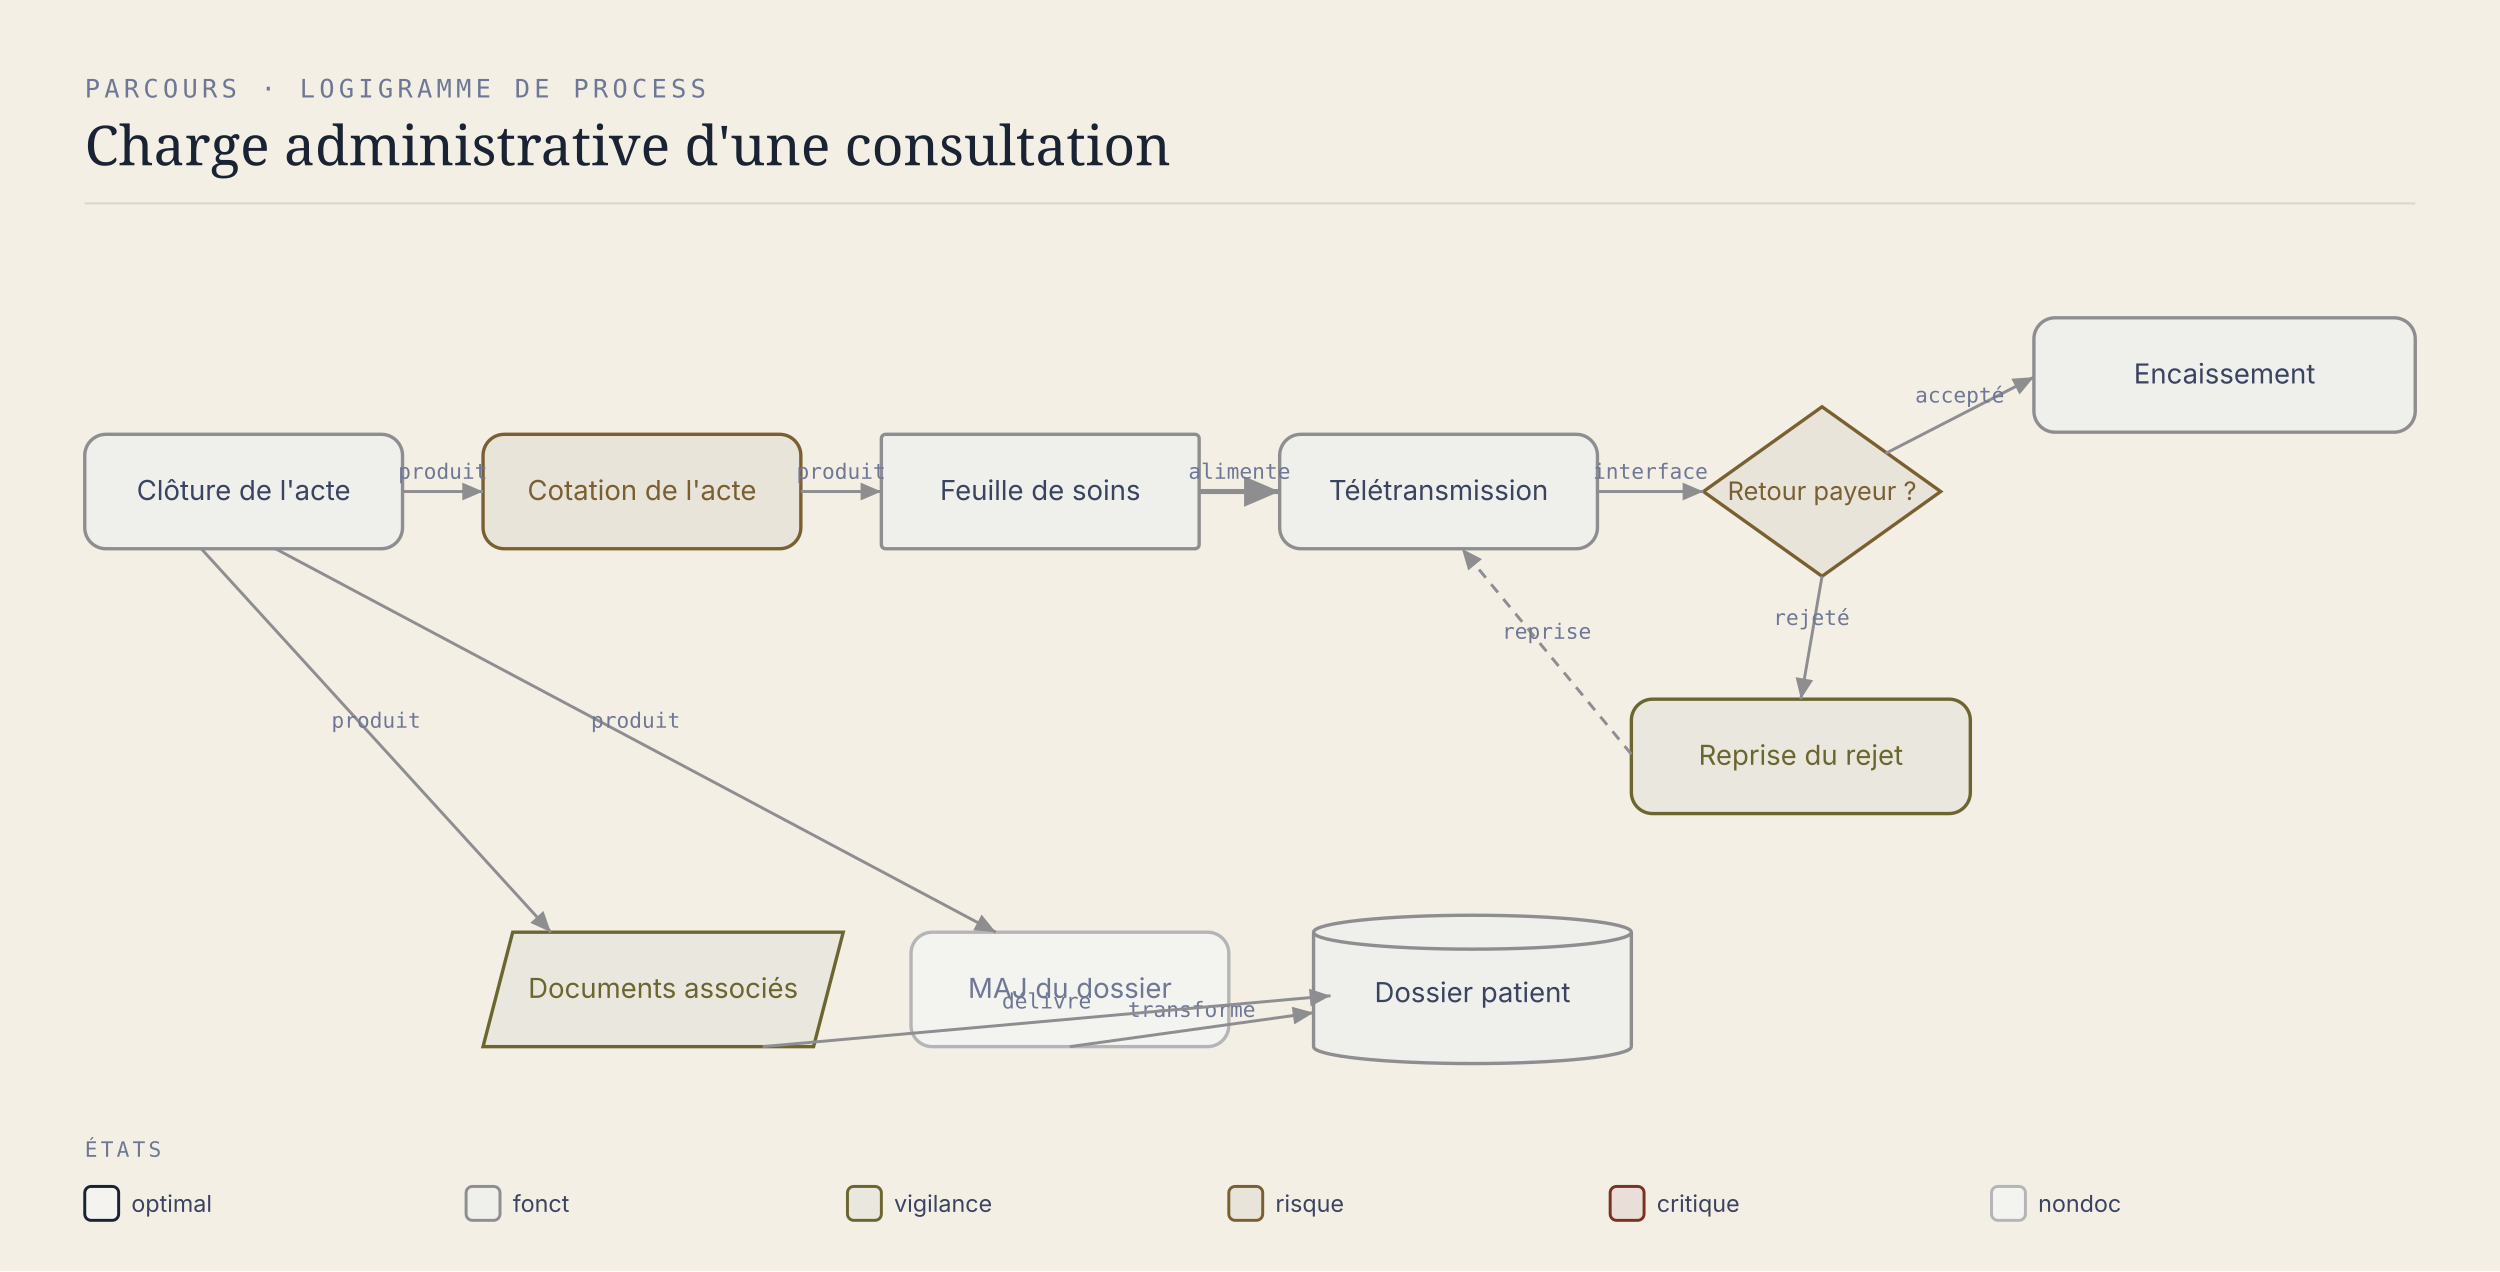
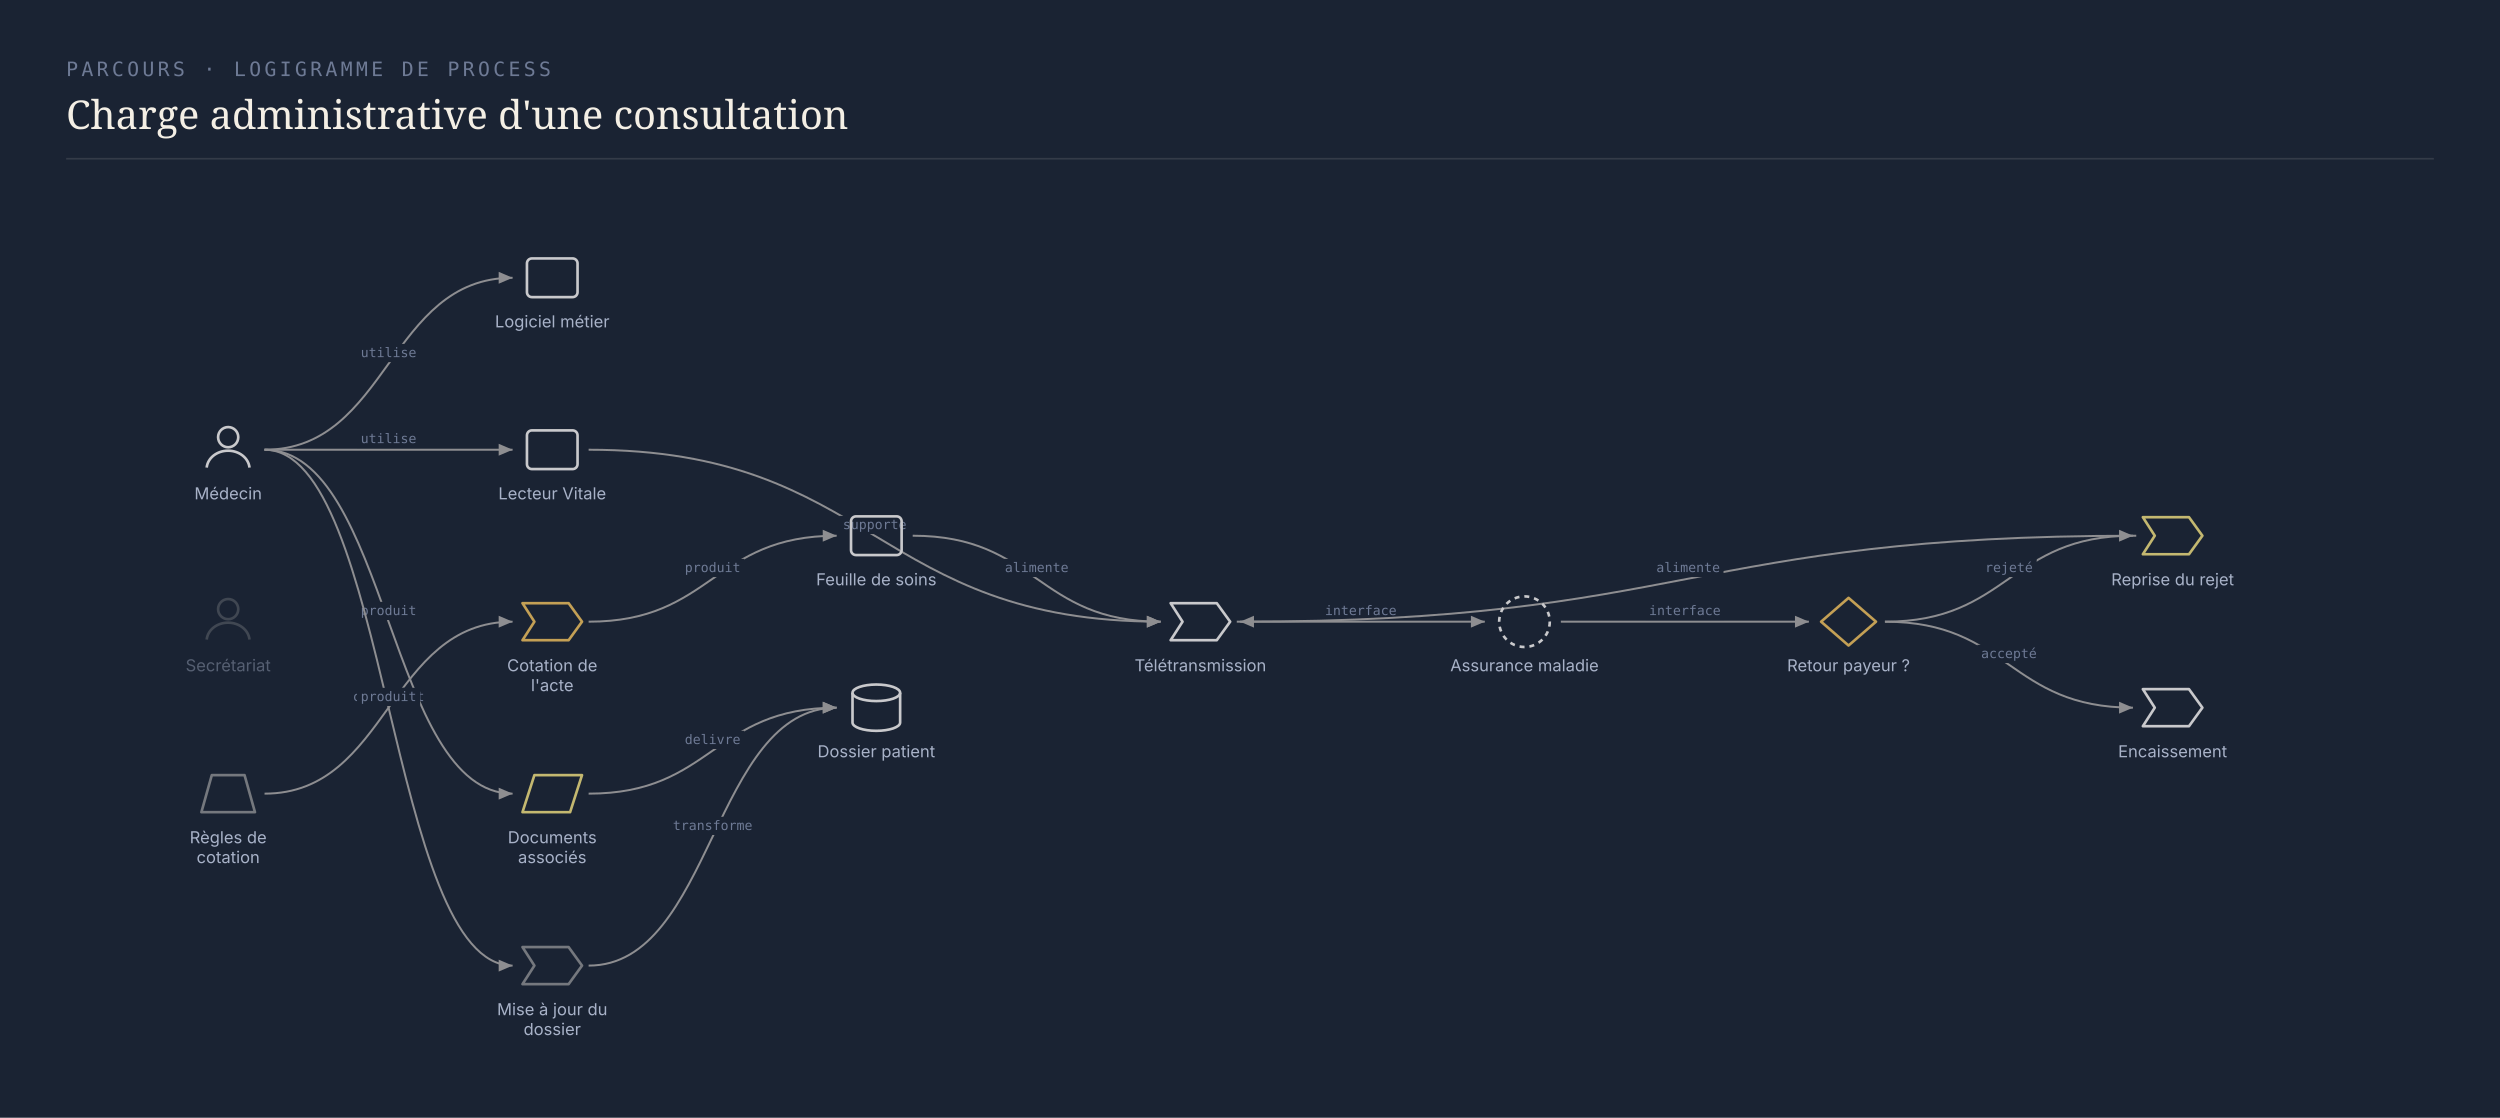
- <svg xmlns="http://www.w3.org/2000/svg" viewBox="0 0 1180 600" font-family="Onest, sans-serif">
-   <rect width="1180" height="600" fill="#F4EFE5" />
-   <text x="40" y="46" font-family="IBM Plex Mono, monospace" font-size="12" letter-spacing="2" fill="#6E7795">PARCOURS · LOGIGRAMME DE PROCESS</text>
-   <text x="40" y="78" font-family="Lora, Georgia, serif" font-size="26" fill="#1A2333">Charge administrative d'une consultation</text>
-   <line x1="40" y1="96" x2="1140" y2="96" stroke="rgba(26,35,51,0.12)" stroke-width="1" />
+ <svg xmlns="http://www.w3.org/2000/svg" viewBox="0 0 1512 676" font-family="Onest, -apple-system, sans-serif">
  <defs>
-     <marker id="ah" markerWidth="9" markerHeight="9" refX="7" refY="3" orient="auto">
+     <marker id="lah" markerWidth="9" markerHeight="9" refX="7" refY="3" orient="auto">
      <path d="M0,0 L7,3 L0,6 Z" fill="#8E8E91" />
    </marker>
  </defs>
-   <rect x="40" y="205" width="150" height="54" rx="10" fill="#EFEFEC" stroke="#8E8E91" stroke-width="1.6" />
-   <text x="115.0" y="236.0" text-anchor="middle" font-family="Onest, -apple-system, sans-serif" font-size="13" fill="#3A4360">Clôture de l'acte</text>
-   <rect x="228" y="205" width="150" height="54" rx="10" fill="#E9E4DA" stroke="#7A6030" stroke-width="1.6" />
-   <text x="303.0" y="236.0" text-anchor="middle" font-family="Onest, -apple-system, sans-serif" font-size="13" fill="#7A6030">Cotation de l'acte</text>
-   <rect x="416" y="205" width="150" height="54" rx="2" fill="#EFEFEC" stroke="#8E8E91" stroke-width="1.6" />
-   <text x="491.0" y="236.0" text-anchor="middle" font-family="Onest, -apple-system, sans-serif" font-size="13" fill="#3A4360">Feuille de soins</text>
-   <rect x="604" y="205" width="150" height="54" rx="10" fill="#EFEFEC" stroke="#8E8E91" stroke-width="1.6" />
-   <text x="679.0" y="236.0" text-anchor="middle" font-family="Onest, -apple-system, sans-serif" font-size="13" fill="#3A4360">Télétransmission</text>
-   <polygon points="860,192.0 916.0,232.0 860,272.0 804.0,232.0" fill="#E9E4DA" stroke="#7A6030" stroke-width="1.6" />
-   <text x="860" y="236.0" text-anchor="middle" font-family="Onest, -apple-system, sans-serif" font-size="12" fill="#7A6030">Retour payeur ?</text>
-   <rect x="960" y="150" width="180" height="54" rx="10" fill="#EFEFEC" stroke="#8E8E91" stroke-width="1.6" />
-   <text x="1050.0" y="181.0" text-anchor="middle" font-family="Onest, -apple-system, sans-serif" font-size="13" fill="#3A4360">Encaissement</text>
-   <rect x="770" y="330" width="160" height="54" rx="10" fill="#EAE8DE" stroke="#6B6630" stroke-width="1.6" />
-   <text x="850.0" y="361.0" text-anchor="middle" font-family="Onest, -apple-system, sans-serif" font-size="13" fill="#6B6630">Reprise du rejet</text>
-   <polygon points="242,440 398,440 384,494 228,494" fill="#EAE8DE" stroke="#6B6630" stroke-width="1.6" />
-   <text x="313.0" y="471.0" text-anchor="middle" font-family="Onest, -apple-system, sans-serif" font-size="13" fill="#6B6630">Documents associés</text>
-   <rect x="430" y="440" width="150" height="54" rx="10" fill="#F3F3EF" stroke="#B5B5B8" stroke-width="1.6" />
-   <text x="505.0" y="471.0" text-anchor="middle" font-family="Onest, -apple-system, sans-serif" font-size="13" fill="#6E7795">MAJ du dossier</text>
-   <path d="M620,440 a75.0,8 0 0 1 150,0 v54 a75.0,8 0 0 1 -150,0 Z" fill="#EFEFEC" stroke="#8E8E91" stroke-width="1.6" />
-   <path d="M620,440 a75.0,8 0 0 0 150,0" fill="none" stroke="#8E8E91" stroke-width="1.6" />
-   <text x="695.0" y="473.0" text-anchor="middle" font-family="Onest, -apple-system, sans-serif" font-size="13" fill="#3A4360">Dossier patient</text>
-   <line x1="190" y1="232.0" x2="228" y2="232.0" stroke="#8E8E91" stroke-width="1.4" marker-end="url(#ah)" />
-   <text x="209.0" y="226.0" text-anchor="middle" font-family="IBM Plex Mono, monospace" font-size="10" fill="#6E7795">produit</text>
-   <line x1="378" y1="232.0" x2="416" y2="232.0" stroke="#8E8E91" stroke-width="1.4" marker-end="url(#ah)" />
-   <text x="397.0" y="226.0" text-anchor="middle" font-family="IBM Plex Mono, monospace" font-size="10" fill="#6E7795">produit</text>
-   <line x1="566" y1="232.0" x2="604" y2="232.0" stroke="#8E8E91" stroke-width="2.4" marker-end="url(#ah)" />
-   <text x="585.0" y="226.0" text-anchor="middle" font-family="IBM Plex Mono, monospace" font-size="10" fill="#6E7795">alimente</text>
-   <line x1="754" y1="232.0" x2="804" y2="232.0" stroke="#8E8E91" stroke-width="1.4" marker-end="url(#ah)" />
-   <text x="779.0" y="226.0" text-anchor="middle" font-family="IBM Plex Mono, monospace" font-size="10" fill="#6E7795">interface</text>
-   <line x1="890" y1="214.0" x2="960" y2="178" stroke="#8E8E91" stroke-width="1.4" marker-end="url(#ah)" />
-   <text x="925.0" y="190.0" text-anchor="middle" font-family="IBM Plex Mono, monospace" font-size="10" fill="#6E7795">accepté</text>
-   <line x1="860" y1="272.0" x2="850" y2="330" stroke="#8E8E91" stroke-width="1.4" marker-end="url(#ah)" />
-   <text x="855.0" y="295.0" text-anchor="middle" font-family="IBM Plex Mono, monospace" font-size="10" fill="#6E7795">rejeté</text>
-   <line x1="770" y1="356" x2="690" y2="259" stroke="#8E8E91" stroke-width="1.4" marker-end="url(#ah)" stroke-dasharray="5 4" />
-   <text x="730.0" y="301.5" text-anchor="middle" font-family="IBM Plex Mono, monospace" font-size="10" fill="#6E7795">reprise</text>
-   <line x1="95" y1="259" x2="260" y2="440" stroke="#8E8E91" stroke-width="1.4" marker-end="url(#ah)" />
-   <text x="177.5" y="343.5" text-anchor="middle" font-family="IBM Plex Mono, monospace" font-size="10" fill="#6E7795">produit</text>
-   <line x1="130" y1="259" x2="470" y2="440" stroke="#8E8E91" stroke-width="1.4" marker-end="url(#ah)" />
-   <text x="300.0" y="343.5" text-anchor="middle" font-family="IBM Plex Mono, monospace" font-size="10" fill="#6E7795">produit</text>
-   <line x1="505" y1="494" x2="620" y2="478" stroke="#8E8E91" stroke-width="1.4" marker-end="url(#ah)" />
-   <text x="562.5" y="480.0" text-anchor="middle" font-family="IBM Plex Mono, monospace" font-size="10" fill="#6E7795">transforme</text>
-   <line x1="360" y1="494" x2="628" y2="470" stroke="#8E8E91" stroke-width="1.4" marker-end="url(#ah)" />
-   <text x="494.0" y="476.0" text-anchor="middle" font-family="IBM Plex Mono, monospace" font-size="10" fill="#6E7795">délivre</text>
-   <text x="40" y="546" font-family="IBM Plex Mono, monospace" font-size="10" letter-spacing="1.5" fill="#6E7795">ÉTATS</text>
-   <rect x="40" y="560" width="16" height="16" rx="3" fill="#F4F3F0" stroke="#1A2333" stroke-width="1.4" />
-   <text x="62" y="572" font-family="Onest, -apple-system, sans-serif" font-size="11" fill="#3A4360">optimal</text>
-   <rect x="220" y="560" width="16" height="16" rx="3" fill="#EFEFEC" stroke="#8E8E91" stroke-width="1.4" />
-   <text x="242" y="572" font-family="Onest, -apple-system, sans-serif" font-size="11" fill="#3A4360">fonct</text>
-   <rect x="400" y="560" width="16" height="16" rx="3" fill="#EAE8DE" stroke="#6B6630" stroke-width="1.4" />
-   <text x="422" y="572" font-family="Onest, -apple-system, sans-serif" font-size="11" fill="#3A4360">vigilance</text>
-   <rect x="580" y="560" width="16" height="16" rx="3" fill="#E9E4DA" stroke="#7A6030" stroke-width="1.4" />
-   <text x="602" y="572" font-family="Onest, -apple-system, sans-serif" font-size="11" fill="#3A4360">risque</text>
-   <rect x="760" y="560" width="16" height="16" rx="3" fill="#E9DED8" stroke="#7A3320" stroke-width="1.4" />
-   <text x="782" y="572" font-family="Onest, -apple-system, sans-serif" font-size="11" fill="#3A4360">critique</text>
-   <rect x="940" y="560" width="16" height="16" rx="3" fill="#F3F3EF" stroke="#B5B5B8" stroke-width="1.4" />
-   <text x="962" y="572" font-family="Onest, -apple-system, sans-serif" font-size="11" fill="#3A4360">nondoc</text>
+   <rect width="1512" height="676" fill="#1A2333" />
+   <text x="40" y="46" font-family="IBM Plex Mono, monospace" font-size="12" letter-spacing="2" fill="#6E7A95">PARCOURS · LOGIGRAMME DE PROCESS</text>
+   <text x="40" y="78" font-family="Lora, Georgia, serif" font-size="24" fill="#F4EFE5">Charge administrative d'une consultation</text>
+   <line x1="40" y1="96" x2="1472" y2="96" stroke="rgba(244,239,229,0.12)" stroke-width="1" />
+   <path d="M160,272 C235,272 235,168 310,168" fill="none" stroke="#8E8E91" stroke-width="1.2" marker-end="url(#lah)" />
+   <rect x="215.9" y="208" width="38.2" height="11" fill="#1A2333" />
+   <text x="235" y="216" text-anchor="middle" font-family="IBM Plex Mono, monospace" font-size="8" fill="#6E7A95">utilise</text>
+   <path d="M160,272 C235,272 235,272 310,272" fill="none" stroke="#8E8E91" stroke-width="1.2" marker-end="url(#lah)" />
+   <rect x="215.9" y="260" width="38.2" height="11" fill="#1A2333" />
+   <text x="235" y="268" text-anchor="middle" font-family="IBM Plex Mono, monospace" font-size="8" fill="#6E7A95">utilise</text>
+   <path d="M160,480 C235,480 235,376 310,376" fill="none" stroke="#8E8E91" stroke-width="1.2" marker-end="url(#lah)" />
+   <rect x="211.3" y="416" width="47.4" height="11" fill="#1A2333" />
+   <text x="235" y="424" text-anchor="middle" font-family="IBM Plex Mono, monospace" font-size="8" fill="#6E7A95">contraint</text>
+   <path d="M356,376 C431,376 431,324 506,324" fill="none" stroke="#8E8E91" stroke-width="1.2" marker-end="url(#lah)" />
+   <rect x="411.9" y="338" width="38.2" height="11" fill="#1A2333" />
+   <text x="431" y="346" text-anchor="middle" font-family="IBM Plex Mono, monospace" font-size="8" fill="#6E7A95">produit</text>
+   <path d="M552,324 C627,324 627,376 702,376" fill="none" stroke="#8E8E91" stroke-width="1.2" marker-end="url(#lah)" />
+   <rect x="605.6" y="338" width="42.8" height="11" fill="#1A2333" />
+   <text x="627" y="346" text-anchor="middle" font-family="IBM Plex Mono, monospace" font-size="8" fill="#6E7A95">alimente</text>
+   <path d="M356,272 C529,272 529,376 702,376" fill="none" stroke="#8E8E91" stroke-width="1.2" marker-end="url(#lah)" />
+   <rect x="507.6" y="312" width="42.8" height="11" fill="#1A2333" />
+   <text x="529" y="320" text-anchor="middle" font-family="IBM Plex Mono, monospace" font-size="8" fill="#6E7A95">supporte</text>
+   <path d="M748,376 C823,376 823,376 898,376" fill="none" stroke="#8E8E91" stroke-width="1.2" marker-end="url(#lah)" />
+   <rect x="799.3" y="364" width="47.4" height="11" fill="#1A2333" />
+   <text x="823" y="372" text-anchor="middle" font-family="IBM Plex Mono, monospace" font-size="8" fill="#6E7A95">interface</text>
+   <path d="M944,376 C1019,376 1019,376 1094,376" fill="none" stroke="#8E8E91" stroke-width="1.2" marker-end="url(#lah)" />
+   <rect x="995.3" y="364" width="47.4" height="11" fill="#1A2333" />
+   <text x="1019" y="372" text-anchor="middle" font-family="IBM Plex Mono, monospace" font-size="8" fill="#6E7A95">interface</text>
+   <path d="M1140,376 C1215,376 1215,324 1290,324" fill="none" stroke="#8E8E91" stroke-width="1.2" marker-end="url(#lah)" />
+   <rect x="1198.2" y="338" width="33.6" height="11" fill="#1A2333" />
+   <text x="1215" y="346" text-anchor="middle" font-family="IBM Plex Mono, monospace" font-size="8" fill="#6E7A95">rejeté</text>
+   <path d="M1140,376 C1215,376 1215,428 1290,428" fill="none" stroke="#8E8E91" stroke-width="1.2" marker-end="url(#lah)" />
+   <rect x="1195.9" y="390" width="38.2" height="11" fill="#1A2333" />
+   <text x="1215" y="398" text-anchor="middle" font-family="IBM Plex Mono, monospace" font-size="8" fill="#6E7A95">accepté</text>
+   <path d="M1292,324 C1021,324 1021,376 750,376" fill="none" stroke="#8E8E91" stroke-width="1.2" marker-end="url(#lah)" />
+   <rect x="999.6" y="338" width="42.8" height="11" fill="#1A2333" />
+   <text x="1021" y="346" text-anchor="middle" font-family="IBM Plex Mono, monospace" font-size="8" fill="#6E7A95">alimente</text>
+   <path d="M160,272 C235,272 235,480 310,480" fill="none" stroke="#8E8E91" stroke-width="1.2" marker-end="url(#lah)" />
+   <rect x="215.9" y="364" width="38.2" height="11" fill="#1A2333" />
+   <text x="235" y="372" text-anchor="middle" font-family="IBM Plex Mono, monospace" font-size="8" fill="#6E7A95">produit</text>
+   <path d="M160,272 C235,272 235,584 310,584" fill="none" stroke="#8E8E91" stroke-width="1.2" marker-end="url(#lah)" />
+   <rect x="215.9" y="416" width="38.2" height="11" fill="#1A2333" />
+   <text x="235" y="424" text-anchor="middle" font-family="IBM Plex Mono, monospace" font-size="8" fill="#6E7A95">produit</text>
+   <path d="M356,584 C431,584 431,428 506,428" fill="none" stroke="#8E8E91" stroke-width="1.2" marker-end="url(#lah)" />
+   <rect x="405" y="494" width="52" height="11" fill="#1A2333" />
+   <text x="431" y="502" text-anchor="middle" font-family="IBM Plex Mono, monospace" font-size="8" fill="#6E7A95">transforme</text>
+   <path d="M356,480 C431,480 431,428 506,428" fill="none" stroke="#8E8E91" stroke-width="1.2" marker-end="url(#lah)" />
+   <rect x="411.9" y="442" width="38.2" height="11" fill="#1A2333" />
+   <text x="431" y="450" text-anchor="middle" font-family="IBM Plex Mono, monospace" font-size="8" fill="#6E7A95">delivre</text>
+   <g fill="none" stroke="#C9C9CC" stroke-width="1.6" opacity="1" stroke-linejoin="round">
+     <circle cx="138" cy="264.4" r="6.1" />
+     <path d="M125,282.8 a13,11.2 0 0 1 25.9,0" />
+   </g>
+   <text x="138" y="302" text-anchor="middle" font-size="10" fill="#A8B2C8" opacity="1">Médecin</text>
+   <g fill="none" stroke="rgba(244,239,229,0.42)" stroke-width="1.6" opacity="0.42" stroke-linejoin="round">
+     <circle cx="138" cy="368.4" r="6.1" />
+     <path d="M125,386.8 a13,11.2 0 0 1 25.9,0" />
+   </g>
+   <text x="138" y="406" text-anchor="middle" font-size="10" fill="#A8B2C8" opacity="0.42">Secrétariat</text>
+   <rect x="318.7" y="156.3" width="30.6" height="23.4" rx="3" fill="none" stroke="#C9C9CC" stroke-width="1.6" opacity="1" stroke-linejoin="round" />
+   <text x="334" y="198" text-anchor="middle" font-size="10" fill="#A8B2C8" opacity="1">Logiciel métier</text>
+   <rect x="318.7" y="260.3" width="30.6" height="23.4" rx="3" fill="none" stroke="#C9C9CC" stroke-width="1.6" opacity="1" stroke-linejoin="round" />
+   <text x="334" y="302" text-anchor="middle" font-size="10" fill="#A8B2C8" opacity="1">Lecteur Vitale</text>
+   <polygon points="128.1,468.8 147.9,468.8 154.2,491.2 121.8,491.2" fill="none" stroke="rgba(244,239,229,0.42)" stroke-width="1.6" opacity="1" stroke-linejoin="round" />
+   <text x="138" y="510" text-anchor="middle" font-size="10" fill="#A8B2C8" opacity="1">Règles de</text>
+   <text x="138" y="522" text-anchor="middle" font-size="10" fill="#A8B2C8" opacity="1">cotation</text>
+   <polygon points="316,364.8 343.9,364.8 352,376 343.9,387.2 316,387.2 323.2,376" fill="none" stroke="#C4A055" stroke-width="1.6" opacity="1" stroke-linejoin="round" />
+   <text x="334" y="406" text-anchor="middle" font-size="10" fill="#A8B2C8" opacity="1">Cotation de</text>
+   <text x="334" y="418" text-anchor="middle" font-size="10" fill="#A8B2C8" opacity="1">l'acte</text>
+   <rect x="514.7" y="312.3" width="30.6" height="23.4" rx="3" fill="none" stroke="#C9C9CC" stroke-width="1.6" opacity="1" stroke-linejoin="round" />
+   <text x="530" y="354" text-anchor="middle" font-size="10" fill="#A8B2C8" opacity="1">Feuille de soins</text>
+   <polygon points="708,364.8 735.9,364.8 744,376 735.9,387.2 708,387.2 715.2,376" fill="none" stroke="#C9C9CC" stroke-width="1.6" opacity="1" stroke-linejoin="round" />
+   <text x="726" y="406" text-anchor="middle" font-size="10" fill="#A8B2C8" opacity="1">Télétransmission</text>
+   <circle cx="922" cy="376" r="15.3" fill="none" stroke="#C9C9CC" stroke-width="1.6" opacity="1" stroke-linejoin="round" stroke-dasharray="3 3" />
+   <text x="922" y="406" text-anchor="middle" font-size="10" fill="#A8B2C8" opacity="1">Assurance maladie</text>
+   <polygon points="1118,361.6 1134.6,376 1118,390.4 1101.4,376" fill="none" stroke="#C4A055" stroke-width="1.6" opacity="1" stroke-linejoin="round" />
+   <text x="1118" y="406" text-anchor="middle" font-size="10" fill="#A8B2C8" opacity="1">Retour payeur ?</text>
+   <polygon points="1296,312.8 1323.9,312.8 1332,324 1323.9,335.2 1296,335.2 1303.2,324" fill="none" stroke="#C4B870" stroke-width="1.6" opacity="1" stroke-linejoin="round" />
+   <text x="1314" y="354" text-anchor="middle" font-size="10" fill="#A8B2C8" opacity="1">Reprise du rejet</text>
+   <polygon points="1296,416.8 1323.9,416.8 1332,428 1323.9,439.2 1296,439.2 1303.2,428" fill="none" stroke="#C9C9CC" stroke-width="1.6" opacity="1" stroke-linejoin="round" />
+   <text x="1314" y="458" text-anchor="middle" font-size="10" fill="#A8B2C8" opacity="1">Encaissement</text>
+   <polygon points="323.2,468.8 352,468.8 344.8,491.2 316,491.2" fill="none" stroke="#C4B870" stroke-width="1.6" opacity="1" stroke-linejoin="round" />
+   <text x="334" y="510" text-anchor="middle" font-size="10" fill="#A8B2C8" opacity="1">Documents</text>
+   <text x="334" y="522" text-anchor="middle" font-size="10" fill="#A8B2C8" opacity="1">associés</text>
+   <polygon points="316,572.8 343.9,572.8 352,584 343.9,595.2 316,595.2 323.2,584" fill="none" stroke="rgba(244,239,229,0.42)" stroke-width="1.6" opacity="1" stroke-linejoin="round" />
+   <text x="334" y="614" text-anchor="middle" font-size="10" fill="#A8B2C8" opacity="1">Mise à jour du</text>
+   <text x="334" y="626" text-anchor="middle" font-size="10" fill="#A8B2C8" opacity="1">dossier</text>
+   <g fill="none" stroke="#C9C9CC" stroke-width="1.6" opacity="1" stroke-linejoin="round">
+     <ellipse cx="530" cy="419" rx="14.4" ry="5" />
+     <path d="M515.6,419 v18 a14.4,5 0 0 0 28.8,0 v-18" />
+   </g>
+   <text x="530" y="458" text-anchor="middle" font-size="10" fill="#A8B2C8" opacity="1">Dossier patient</text>
</svg>
